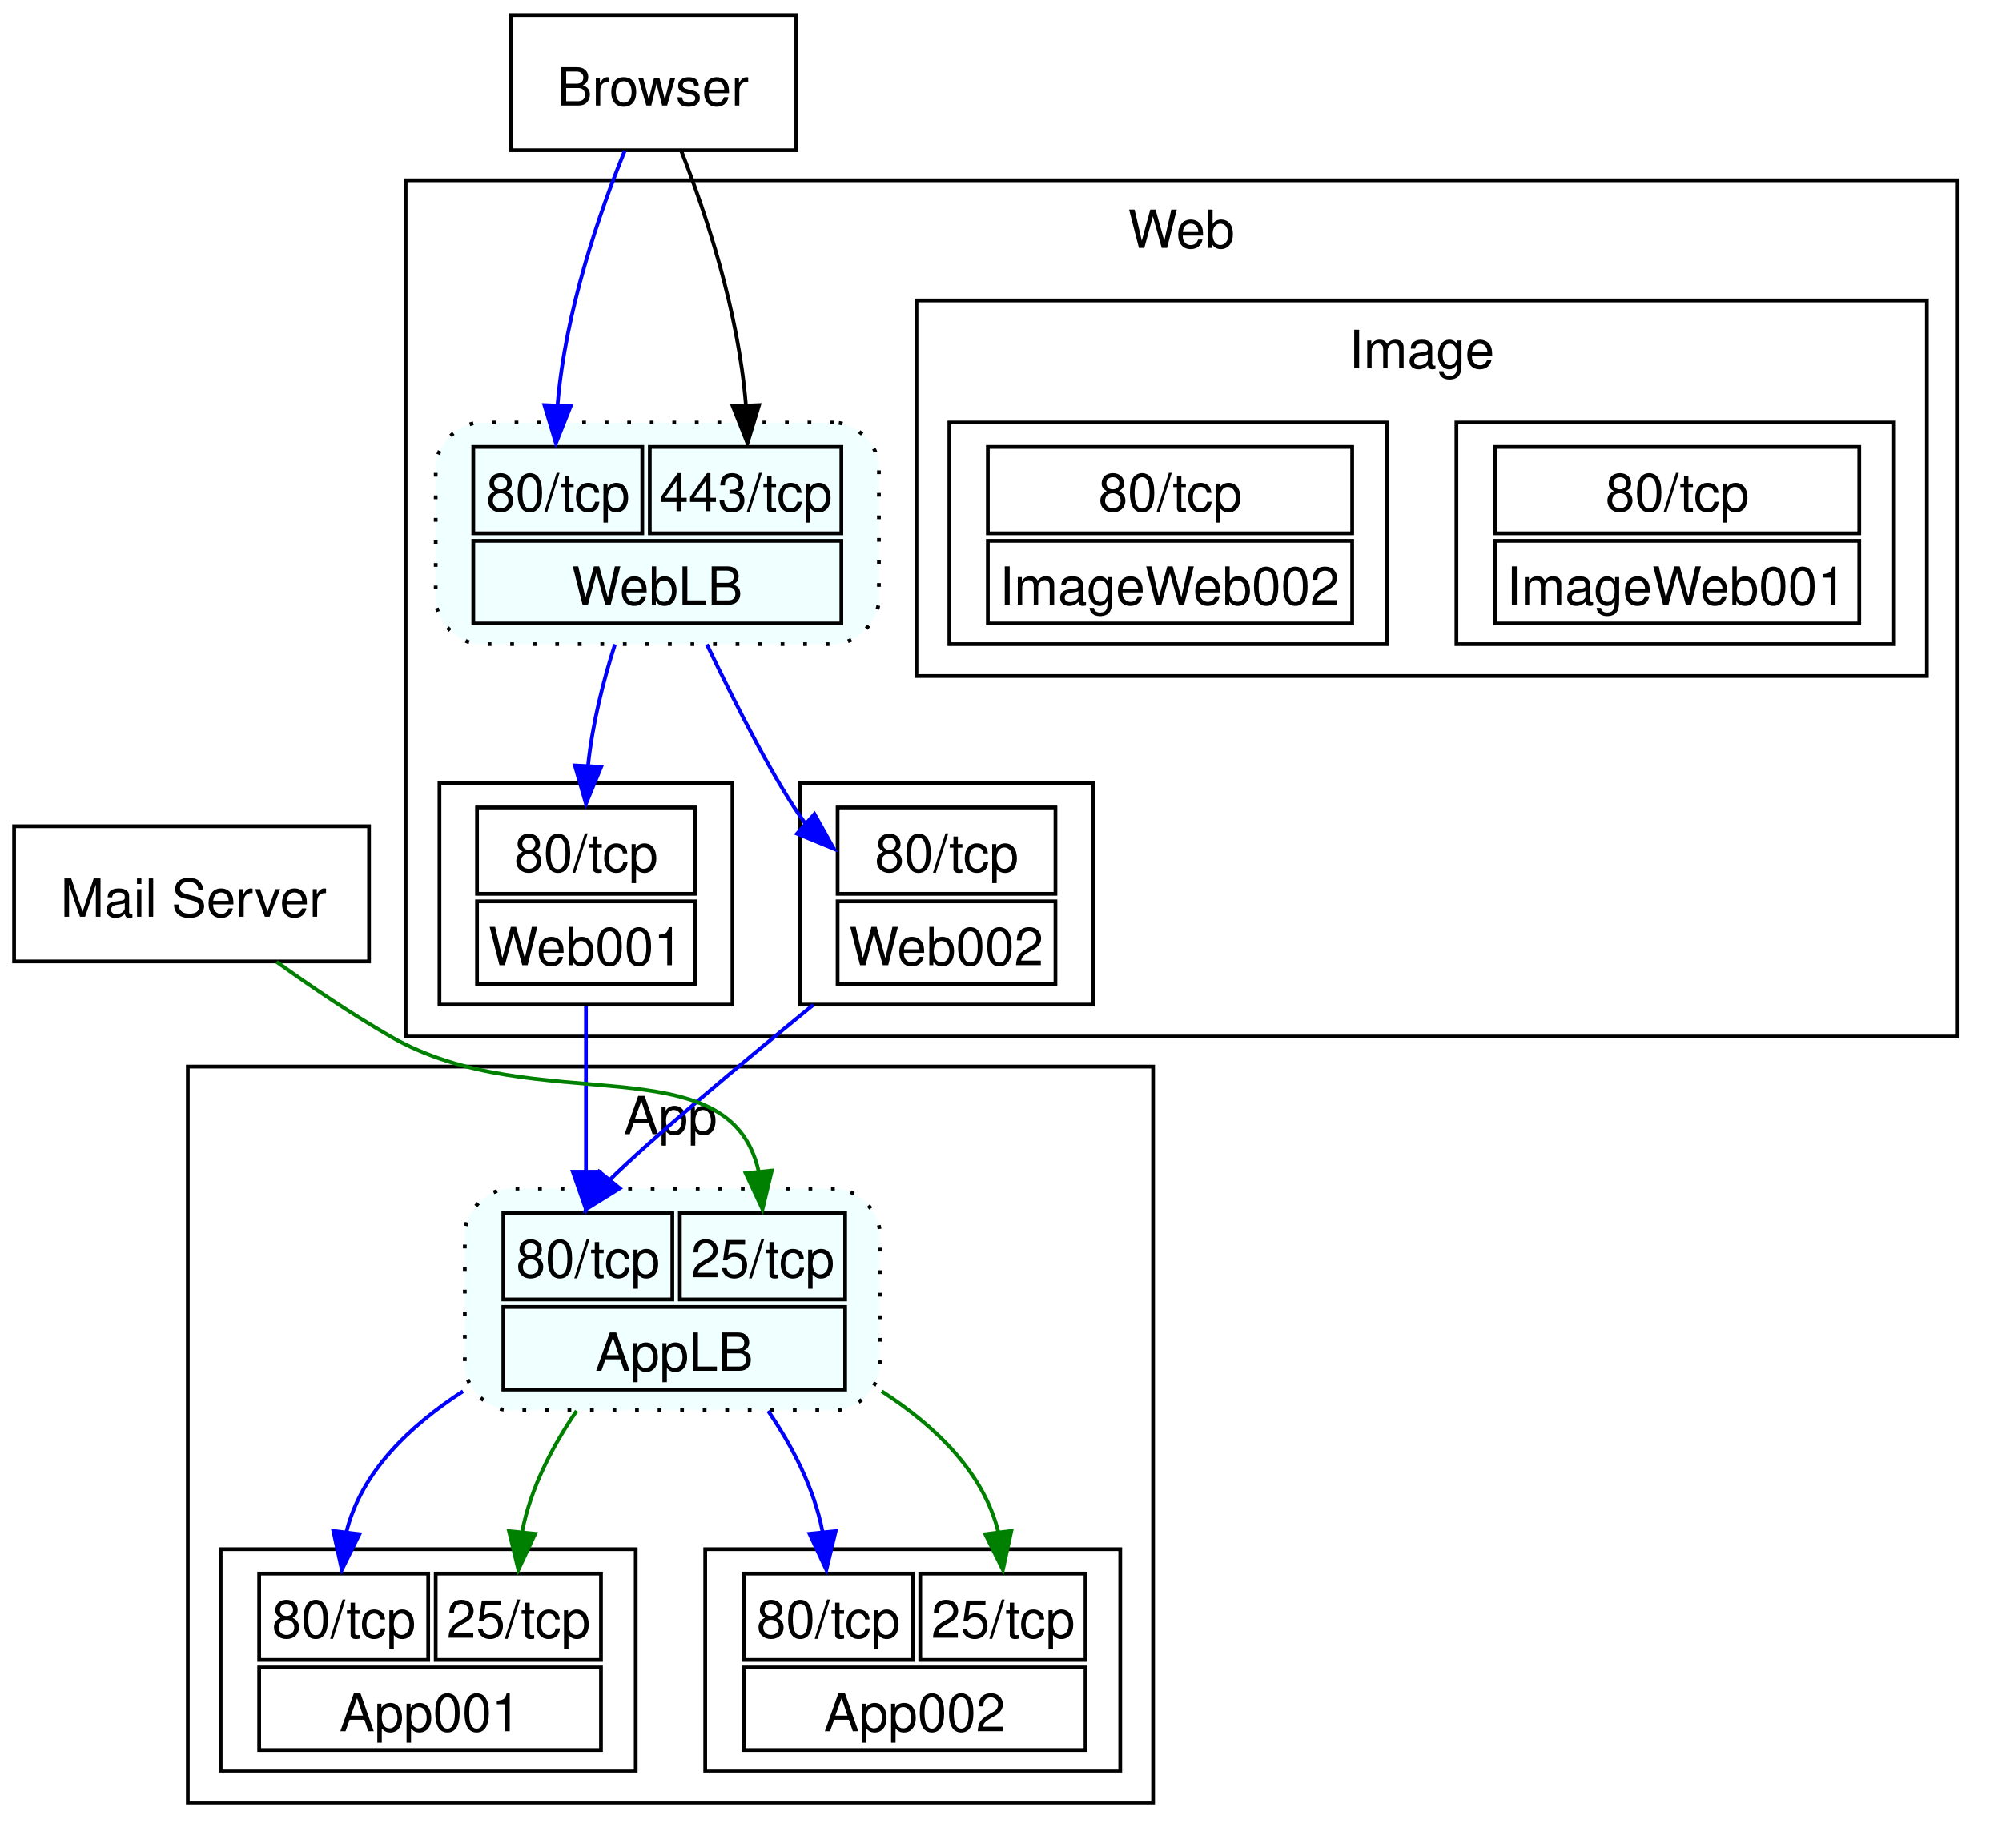
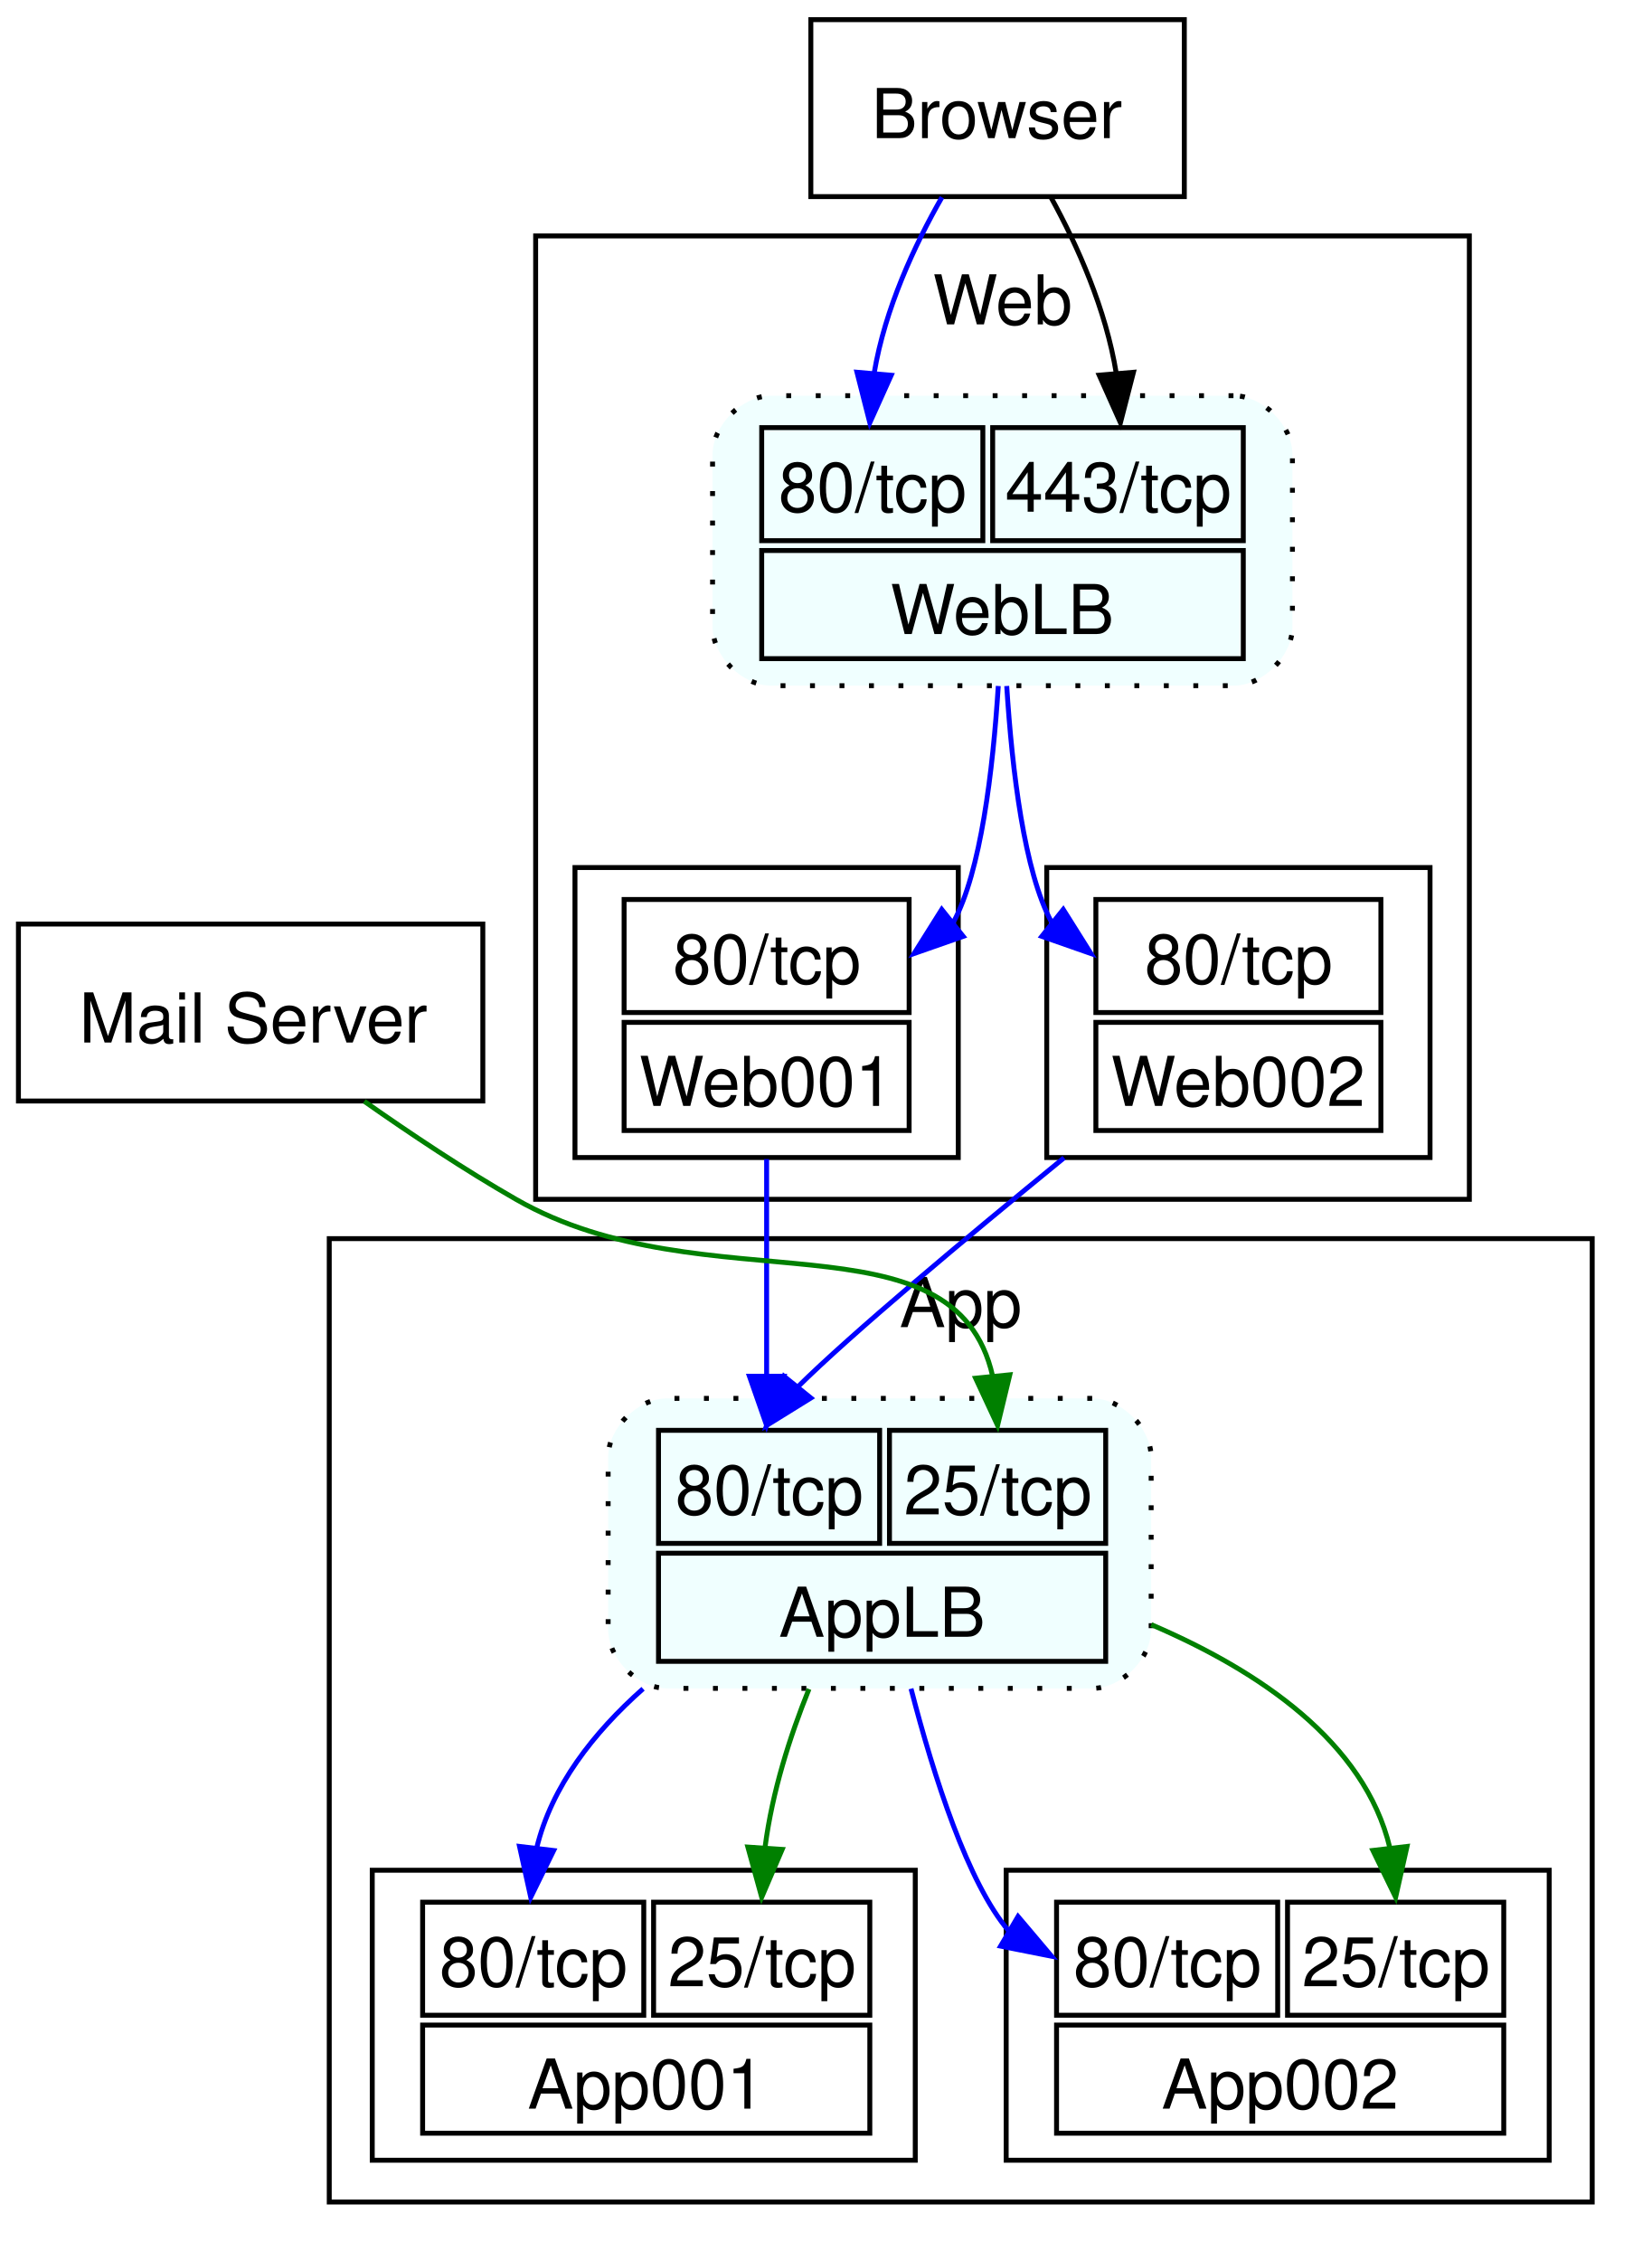
- <svg xmlns="http://www.w3.org/2000/svg" xmlns:xlink="http://www.w3.org/1999/xlink" width="533pt" height="492pt" viewBox="0.00 0.00 533.00 492.00">
-   <g id="0" class="graph" transform="scale(1 1) rotate(0) translate(4 488)">
-     <polygon fill="white" stroke="white" points="-4,4 -4,-488 529,-488 529,4 -4,4" />
+ <svg xmlns="http://www.w3.org/2000/svg" xmlns:xlink="http://www.w3.org/1999/xlink" width="336pt" height="460pt" viewBox="0.00 0.00 336.00 460.00">
+   <g id="0" class="graph" transform="scale(1 1) rotate(0) translate(4 456)">
+     <polygon fill="white" stroke="white" points="-4,4 -4,-456 332,-456 332,4 -4,4" />
    <g id="1" class="cluster">
-       <polygon fill="none" stroke="black" points="104,-212 104,-440 517,-440 517,-212 104,-212" />
-       <text text-anchor="middle" x="310.5" y="-422" font-family="Helvetica,sans-Serif" font-size="14.00">Web</text>
+       <polygon fill="none" stroke="black" points="105,-212 105,-408 295,-408 295,-212 105,-212" />
+       <text text-anchor="middle" x="200" y="-390" font-family="Helvetica,sans-Serif" font-size="14.00">Web</text>
    </g>
    <g id="2" class="cluster">
-       <polygon fill="none" stroke="black" points="240,-308 240,-408 509,-408 509,-308 240,-308" />
-       <text text-anchor="middle" x="374.5" y="-390" font-family="Helvetica,sans-Serif" font-size="14.00">Image</text>
-     </g>
-     <g id="3" class="cluster">
-       <polygon fill="none" stroke="black" points="46,-8 46,-204 303,-204 303,-8 46,-8" />
-       <text text-anchor="middle" x="174.5" y="-186" font-family="Helvetica,sans-Serif" font-size="14.00">App</text>
+       <polygon fill="none" stroke="black" points="63,-8 63,-204 320,-204 320,-8 63,-8" />
+       <text text-anchor="middle" x="191.5" y="-186" font-family="Helvetica,sans-Serif" font-size="14.00">App</text>
    </g>
    <g id="0" class="node">
      <g id="a_0">
-         <a xlink:title="ImageWeb001">
-           <polygon fill="none" stroke="black" points="500.25,-375.5 383.75,-375.5 383.75,-316.5 500.25,-316.5 500.25,-375.5" />
-           <polygon fill="none" stroke="black" points="394,-346 394,-369 491,-369 491,-346 394,-346" />
-           <text text-anchor="start" x="423.431" y="-351.9" font-family="Helvetica,sans-Serif" font-size="14.00">80/tcp</text>
-           <polygon fill="none" stroke="black" points="394,-322 394,-344 491,-344 491,-322 394,-322" />
-           <text text-anchor="start" x="397.096" y="-327" font-family="Helvetica,sans-Serif" font-size="14.00">ImageWeb001</text>
+         <a xlink:href="https://github.com/otahi/network_drawer/" xlink:title="WebLB">
+           <path fill="azure" stroke="black" stroke-dasharray="1,5" d="M247,-375.5C247,-375.5 153,-375.5 153,-375.5 147,-375.5 141,-369.5 141,-363.5 141,-363.5 141,-328.5 141,-328.5 141,-322.5 147,-316.5 153,-316.5 153,-316.5 247,-316.5 247,-316.5 253,-316.5 259,-322.5 259,-328.5 259,-328.5 259,-363.5 259,-363.5 259,-369.5 253,-375.5 247,-375.5" />
+           <polygon fill="none" stroke="black" points="151,-346 151,-369 196,-369 196,-346 151,-346" />
+           <text text-anchor="start" x="154.431" y="-351.9" font-family="Helvetica,sans-Serif" font-size="14.00">80/tcp</text>
+           <polygon fill="none" stroke="black" points="198,-346 198,-369 249,-369 249,-346 198,-346" />
+           <text text-anchor="start" x="200.538" y="-351.9" font-family="Helvetica,sans-Serif" font-size="14.00">443/tcp</text>
+           <polygon fill="none" stroke="black" points="151,-322 151,-344 249,-344 249,-322 151,-322" />
+           <text text-anchor="start" x="177.168" y="-327" font-family="Helvetica,sans-Serif" font-size="14.00">WebLB</text>
        </a>
      </g>
    </g>
    <g id="1" class="node">
      <g id="a_1">
-         <a xlink:title="ImageWeb002">
-           <polygon fill="none" stroke="black" points="365.25,-375.5 248.75,-375.5 248.75,-316.5 365.25,-316.5 365.25,-375.5" />
-           <polygon fill="none" stroke="black" points="259,-346 259,-369 356,-369 356,-346 259,-346" />
-           <text text-anchor="start" x="288.431" y="-351.9" font-family="Helvetica,sans-Serif" font-size="14.00">80/tcp</text>
-           <polygon fill="none" stroke="black" points="259,-322 259,-344 356,-344 356,-322 259,-322" />
-           <text text-anchor="start" x="262.096" y="-327" font-family="Helvetica,sans-Serif" font-size="14.00">ImageWeb002</text>
-         </a>
-       </g>
-     </g>
-     <g id="2" class="node">
-       <g id="a_2">
-         <a xlink:href="https://github.com/otahi/network_drawer/" xlink:title="WebLB">
-           <path fill="azure" stroke="black" stroke-dasharray="1,5" d="M218,-375.5C218,-375.5 124,-375.5 124,-375.5 118,-375.5 112,-369.5 112,-363.5 112,-363.5 112,-328.5 112,-328.5 112,-322.5 118,-316.5 124,-316.5 124,-316.5 218,-316.5 218,-316.5 224,-316.5 230,-322.5 230,-328.5 230,-328.5 230,-363.5 230,-363.5 230,-369.5 224,-375.5 218,-375.5" />
-           <polygon fill="none" stroke="black" points="122,-346 122,-369 167,-369 167,-346 122,-346" />
-           <text text-anchor="start" x="125.431" y="-351.9" font-family="Helvetica,sans-Serif" font-size="14.00">80/tcp</text>
-           <polygon fill="none" stroke="black" points="169,-346 169,-369 220,-369 220,-346 169,-346" />
-           <text text-anchor="start" x="171.538" y="-351.9" font-family="Helvetica,sans-Serif" font-size="14.00">443/tcp</text>
-           <polygon fill="none" stroke="black" points="122,-322 122,-344 220,-344 220,-322 122,-322" />
-           <text text-anchor="start" x="148.168" y="-327" font-family="Helvetica,sans-Serif" font-size="14.00">WebLB</text>
-         </a>
-       </g>
-     </g>
-     <g id="3" class="node">
-       <g id="a_3">
        <a xlink:title="Web001">
          <polygon fill="none" stroke="black" points="191,-279.5 113,-279.5 113,-220.5 191,-220.5 191,-279.5" />
          <polygon fill="none" stroke="black" points="123,-250 123,-273 181,-273 181,-250 123,-250" />
          <text text-anchor="start" x="132.931" y="-255.9" font-family="Helvetica,sans-Serif" font-size="14.00">80/tcp</text>
          <polygon fill="none" stroke="black" points="123,-226 123,-248 181,-248 181,-226 123,-226" />
          <text text-anchor="start" x="126.051" y="-231" font-family="Helvetica,sans-Serif" font-size="14.00">Web001</text>
        </a>
      </g>
    </g>
    <g id="3" class="edge">
-       <path fill="none" stroke="blue" d="M159.728,-316.444C156.596,-306.662 153.73,-295.356 152.558,-284.18" />
-       <polygon fill="blue" stroke="blue" points="156.042,-283.793 152,-274 149.053,-284.177 156.042,-283.793" />
+       <path fill="none" stroke="blue" d="M199.141,-316.436C198.045,-299.18 195.572,-278.608 190.026,-268.401" />
+       <polygon fill="blue" stroke="blue" points="192,-265.499 182,-262 187.636,-270.972 192,-265.499" />
    </g>
-     <g id="4" class="node">
-       <g id="a_4">
+     <g id="2" class="node">
+       <g id="a_2">
        <a xlink:title="Web002">
          <polygon fill="none" stroke="black" points="287,-279.5 209,-279.5 209,-220.5 287,-220.5 287,-279.5" />
          <polygon fill="none" stroke="black" points="219,-250 219,-273 277,-273 277,-250 219,-250" />
          <text text-anchor="start" x="228.931" y="-255.9" font-family="Helvetica,sans-Serif" font-size="14.00">80/tcp</text>
          <polygon fill="none" stroke="black" points="219,-226 219,-248 277,-248 277,-226 219,-226" />
          <text text-anchor="start" x="222.051" y="-231" font-family="Helvetica,sans-Serif" font-size="14.00">Web002</text>
        </a>
      </g>
    </g>
    <g id="4" class="edge">
-       <path fill="none" stroke="blue" d="M184.178,-316.436C192.374,-299.367 202.768,-279.054 210.398,-268.737" />
-       <polygon fill="blue" stroke="blue" points="212.837,-271.252 218,-262 208.195,-266.013 212.837,-271.252" />
+       <path fill="none" stroke="blue" d="M200.859,-316.436C201.955,-299.18 204.428,-278.608 209.974,-268.401" />
+       <polygon fill="blue" stroke="blue" points="212.364,-270.972 218,-262 208,-265.499 212.364,-270.972" />
    </g>
-     <g id="5" class="node">
-       <g id="a_5">
+     <g id="3" class="node">
+       <g id="a_3">
        <a xlink:title="AppLB">
          <path fill="azure" stroke="black" stroke-dasharray="1,5" d="M218.25,-171.5C218.25,-171.5 131.75,-171.5 131.75,-171.5 125.75,-171.5 119.75,-165.5 119.75,-159.5 119.75,-159.5 119.75,-124.5 119.75,-124.5 119.75,-118.5 125.75,-112.5 131.75,-112.5 131.75,-112.5 218.25,-112.5 218.25,-112.5 224.25,-112.5 230.25,-118.5 230.25,-124.5 230.25,-124.5 230.25,-159.5 230.25,-159.5 230.25,-165.5 224.25,-171.5 218.25,-171.5" />
          <polygon fill="none" stroke="black" points="130,-142 130,-165 175,-165 175,-142 130,-142" />
          <text text-anchor="start" x="133.431" y="-147.9" font-family="Helvetica,sans-Serif" font-size="14.00">80/tcp</text>
          <polygon fill="none" stroke="black" points="177,-142 177,-165 221,-165 221,-142 177,-142" />
          <text text-anchor="start" x="179.931" y="-147.9" font-family="Helvetica,sans-Serif" font-size="14.00">25/tcp</text>
          <polygon fill="none" stroke="black" points="130,-118 130,-140 221,-140 221,-118 130,-118" />
          <text text-anchor="start" x="154.483" y="-123" font-family="Helvetica,sans-Serif" font-size="14.00">AppLB</text>
        </a>
      </g>
    </g>
    <g id="5" class="edge">
      <path fill="none" stroke="blue" d="M152,-220.191C152,-207.217 152,-191.442 152,-176.321" />
      <polygon fill="blue" stroke="blue" points="155.5,-176 152,-166 148.5,-176 155.5,-176" />
    </g>
    <g id="6" class="edge">
      <path fill="none" stroke="blue" d="M212.526,-220.441C192.443,-204.036 169.215,-184.601 158.292,-173.792" />
      <polygon fill="blue" stroke="blue" points="161.006,-171.581 152,-166 155.559,-175.979 161.006,-171.581" />
    </g>
-     <g id="6" class="node">
-       <g id="a_6">
+     <g id="4" class="node">
+       <g id="a_4">
        <a xlink:title="App001">
-           <polygon fill="none" stroke="black" points="165.25,-75.5 54.75,-75.5 54.75,-16.5 165.25,-16.5 165.25,-75.5" />
-           <polygon fill="none" stroke="black" points="65,-46 65,-69 110,-69 110,-46 65,-46" />
-           <text text-anchor="start" x="68.431" y="-51.9" font-family="Helvetica,sans-Serif" font-size="14.00">80/tcp</text>
-           <polygon fill="none" stroke="black" points="112,-46 112,-69 156,-69 156,-46 112,-46" />
-           <text text-anchor="start" x="114.931" y="-51.9" font-family="Helvetica,sans-Serif" font-size="14.00">25/tcp</text>
-           <polygon fill="none" stroke="black" points="65,-22 65,-44 156,-44 156,-22 65,-22" />
-           <text text-anchor="start" x="86.366" y="-27" font-family="Helvetica,sans-Serif" font-size="14.00">App001</text>
+           <polygon fill="none" stroke="black" points="182.25,-75.5 71.75,-75.5 71.75,-16.5 182.25,-16.5 182.25,-75.5" />
+           <polygon fill="none" stroke="black" points="82,-46 82,-69 127,-69 127,-46 82,-46" />
+           <text text-anchor="start" x="85.431" y="-51.9" font-family="Helvetica,sans-Serif" font-size="14.00">80/tcp</text>
+           <polygon fill="none" stroke="black" points="129,-46 129,-69 173,-69 173,-46 129,-46" />
+           <text text-anchor="start" x="131.931" y="-51.9" font-family="Helvetica,sans-Serif" font-size="14.00">25/tcp</text>
+           <polygon fill="none" stroke="black" points="82,-22 82,-44 173,-44 173,-22 82,-22" />
+           <text text-anchor="start" x="103.366" y="-27" font-family="Helvetica,sans-Serif" font-size="14.00">App001</text>
        </a>
      </g>
    </g>
    <g id="7" class="edge">
-       <path fill="none" stroke="green" d="M149.5,-112.32C143.052,-102.894 137.306,-91.844 135.033,-80.274" />
-       <polygon fill="green" stroke="green" points="138.483,-79.6 134,-70 131.518,-80.3 138.483,-79.6" />
+       <path fill="none" stroke="green" d="M160.623,-112.37C156.71,-102.677 153.148,-91.456 151.693,-80.247" />
+       <polygon fill="green" stroke="green" points="155.167,-79.741 151,-70 148.183,-80.213 155.167,-79.741" />
    </g>
    <g id="8" class="edge">
-       <path fill="none" stroke="blue" d="M119.268,-117.548C104.806,-108.2 92.168,-95.862 88.25,-80.191" />
-       <polygon fill="blue" stroke="blue" points="91.692,-79.499 87,-70 84.744,-80.352 91.692,-79.499" />
+       <path fill="none" stroke="blue" d="M126.856,-112.424C116.765,-103.478 108.243,-92.588 105.197,-79.976" />
+       <polygon fill="blue" stroke="blue" points="108.667,-79.512 104,-70 101.716,-80.346 108.667,-79.512" />
    </g>
-     <g id="7" class="node">
-       <g id="a_7">
+     <g id="5" class="node">
+       <g id="a_5">
        <a xlink:title="App002">
-           <polygon fill="none" stroke="black" points="294.25,-75.5 183.75,-75.5 183.75,-16.5 294.25,-16.5 294.25,-75.5" />
-           <polygon fill="none" stroke="black" points="194,-46 194,-69 239,-69 239,-46 194,-46" />
-           <text text-anchor="start" x="197.431" y="-51.9" font-family="Helvetica,sans-Serif" font-size="14.00">80/tcp</text>
-           <polygon fill="none" stroke="black" points="241,-46 241,-69 285,-69 285,-46 241,-46" />
-           <text text-anchor="start" x="243.931" y="-51.9" font-family="Helvetica,sans-Serif" font-size="14.00">25/tcp</text>
-           <polygon fill="none" stroke="black" points="194,-22 194,-44 285,-44 285,-22 194,-22" />
-           <text text-anchor="start" x="215.366" y="-27" font-family="Helvetica,sans-Serif" font-size="14.00">App002</text>
+           <polygon fill="none" stroke="black" points="311.25,-75.5 200.75,-75.5 200.75,-16.5 311.25,-16.5 311.25,-75.5" />
+           <polygon fill="none" stroke="black" points="211,-46 211,-69 256,-69 256,-46 211,-46" />
+           <text text-anchor="start" x="214.431" y="-51.9" font-family="Helvetica,sans-Serif" font-size="14.00">80/tcp</text>
+           <polygon fill="none" stroke="black" points="258,-46 258,-69 302,-69 302,-46 258,-46" />
+           <text text-anchor="start" x="260.931" y="-51.9" font-family="Helvetica,sans-Serif" font-size="14.00">25/tcp</text>
+           <polygon fill="none" stroke="black" points="211,-22 211,-44 302,-44 302,-22 211,-22" />
+           <text text-anchor="start" x="232.366" y="-27" font-family="Helvetica,sans-Serif" font-size="14.00">App002</text>
        </a>
      </g>
    </g>
    <g id="9" class="edge">
-       <path fill="none" stroke="green" d="M230.732,-117.548C245.194,-108.2 257.833,-95.862 261.75,-80.191" />
-       <polygon fill="green" stroke="green" points="265.256,-80.352 263,-70 258.308,-79.499 265.256,-80.352" />
+       <path fill="none" stroke="green" d="M230.267,-125.47C252.302,-116.05 273.686,-101.572 278.832,-80.033" />
+       <polygon fill="green" stroke="green" points="282.32,-80.338 280,-70 275.367,-79.528 282.32,-80.338" />
    </g>
    <g id="10" class="edge">
-       <path fill="none" stroke="blue" d="M200.5,-112.32C206.948,-102.894 212.694,-91.844 214.967,-80.274" />
-       <polygon fill="blue" stroke="blue" points="218.482,-80.3 216,-70 211.517,-79.6 218.482,-80.3" />
+       <path fill="none" stroke="blue" d="M181.385,-112.436C186.051,-94.429 192.996,-72.812 201.291,-63.129" />
+       <polygon fill="blue" stroke="blue" points="203.16,-66.091 210,-58 199.607,-60.059 203.16,-66.091" />
    </g>
-     <g id="8" class="node">
-       <g id="a_8">
+     <g id="6" class="node">
+       <g id="a_6">
        <a xlink:title="Browser">
-           <polygon fill="none" stroke="black" points="208,-484 132,-484 132,-448 208,-448 208,-484" />
-           <text text-anchor="start" x="144.328" y="-459.9" font-family="Helvetica,sans-Serif" font-size="14.00">Browser</text>
+           <polygon fill="none" stroke="black" points="237,-452 161,-452 161,-416 237,-416 237,-452" />
+           <text text-anchor="start" x="173.328" y="-427.9" font-family="Helvetica,sans-Serif" font-size="14.00">Browser</text>
        </a>
      </g>
    </g>
    <g id="0" class="edge">
-       <path fill="none" stroke="blue" d="M162.34,-447.876C155.599,-431.413 146.54,-405.394 144.445,-380.295" />
-       <polygon fill="blue" stroke="blue" points="147.929,-379.839 144,-370 140.935,-380.142 147.929,-379.839" />
+       <path fill="none" stroke="blue" d="M187.672,-415.857C182.088,-406.095 176.087,-393.216 173.879,-380.063" />
+       <polygon fill="blue" stroke="blue" points="177.357,-379.657 173,-370 170.384,-380.267 177.357,-379.657" />
    </g>
    <g id="1" class="edge">
-       <path fill="none" stroke="black" d="M177.366,-447.848C183.847,-431.362 192.557,-405.325 194.572,-380.272" />
-       <polygon fill="black" stroke="black" points="198.081,-380.137 195,-370 191.087,-379.846 198.081,-380.137" />
+       <path fill="none" stroke="black" d="M209.893,-415.8C215.261,-406.018 221.032,-393.129 223.155,-380.02" />
+       <polygon fill="black" stroke="black" points="226.647,-380.259 224,-370 219.672,-379.67 226.647,-380.259" />
    </g>
-     <g id="9" class="node">
-       <g id="a_9">
+     <g id="7" class="node">
+       <g id="a_7">
        <a xlink:title="Mail Server">
          <polygon fill="none" stroke="black" points="94.25,-268 -0.25,-268 -0.25,-232 94.25,-232 94.25,-268" />
          <text text-anchor="start" x="12.104" y="-243.9" font-family="Helvetica,sans-Serif" font-size="14.00">Mail Server</text>
        </a>
      </g>
    </g>
    <g id="2" class="edge">
-       <path fill="none" stroke="green" d="M69.646,-231.889C78.832,-225.297 89.69,-217.933 100,-212 138.766,-189.69 190.193,-210.654 197.991,-176.054" />
-       <polygon fill="green" stroke="green" points="201.484,-176.299 199,-166 194.519,-175.601 201.484,-176.299" />
+       <path fill="none" stroke="green" d="M70.124,-231.94C79.489,-225.355 90.545,-217.983 101,-212 139.498,-189.969 190.301,-210.355 198.004,-175.979" />
+       <polygon fill="green" stroke="green" points="201.489,-176.298 199,-166 194.524,-175.603 201.489,-176.298" />
    </g>
  </g>
</svg>
